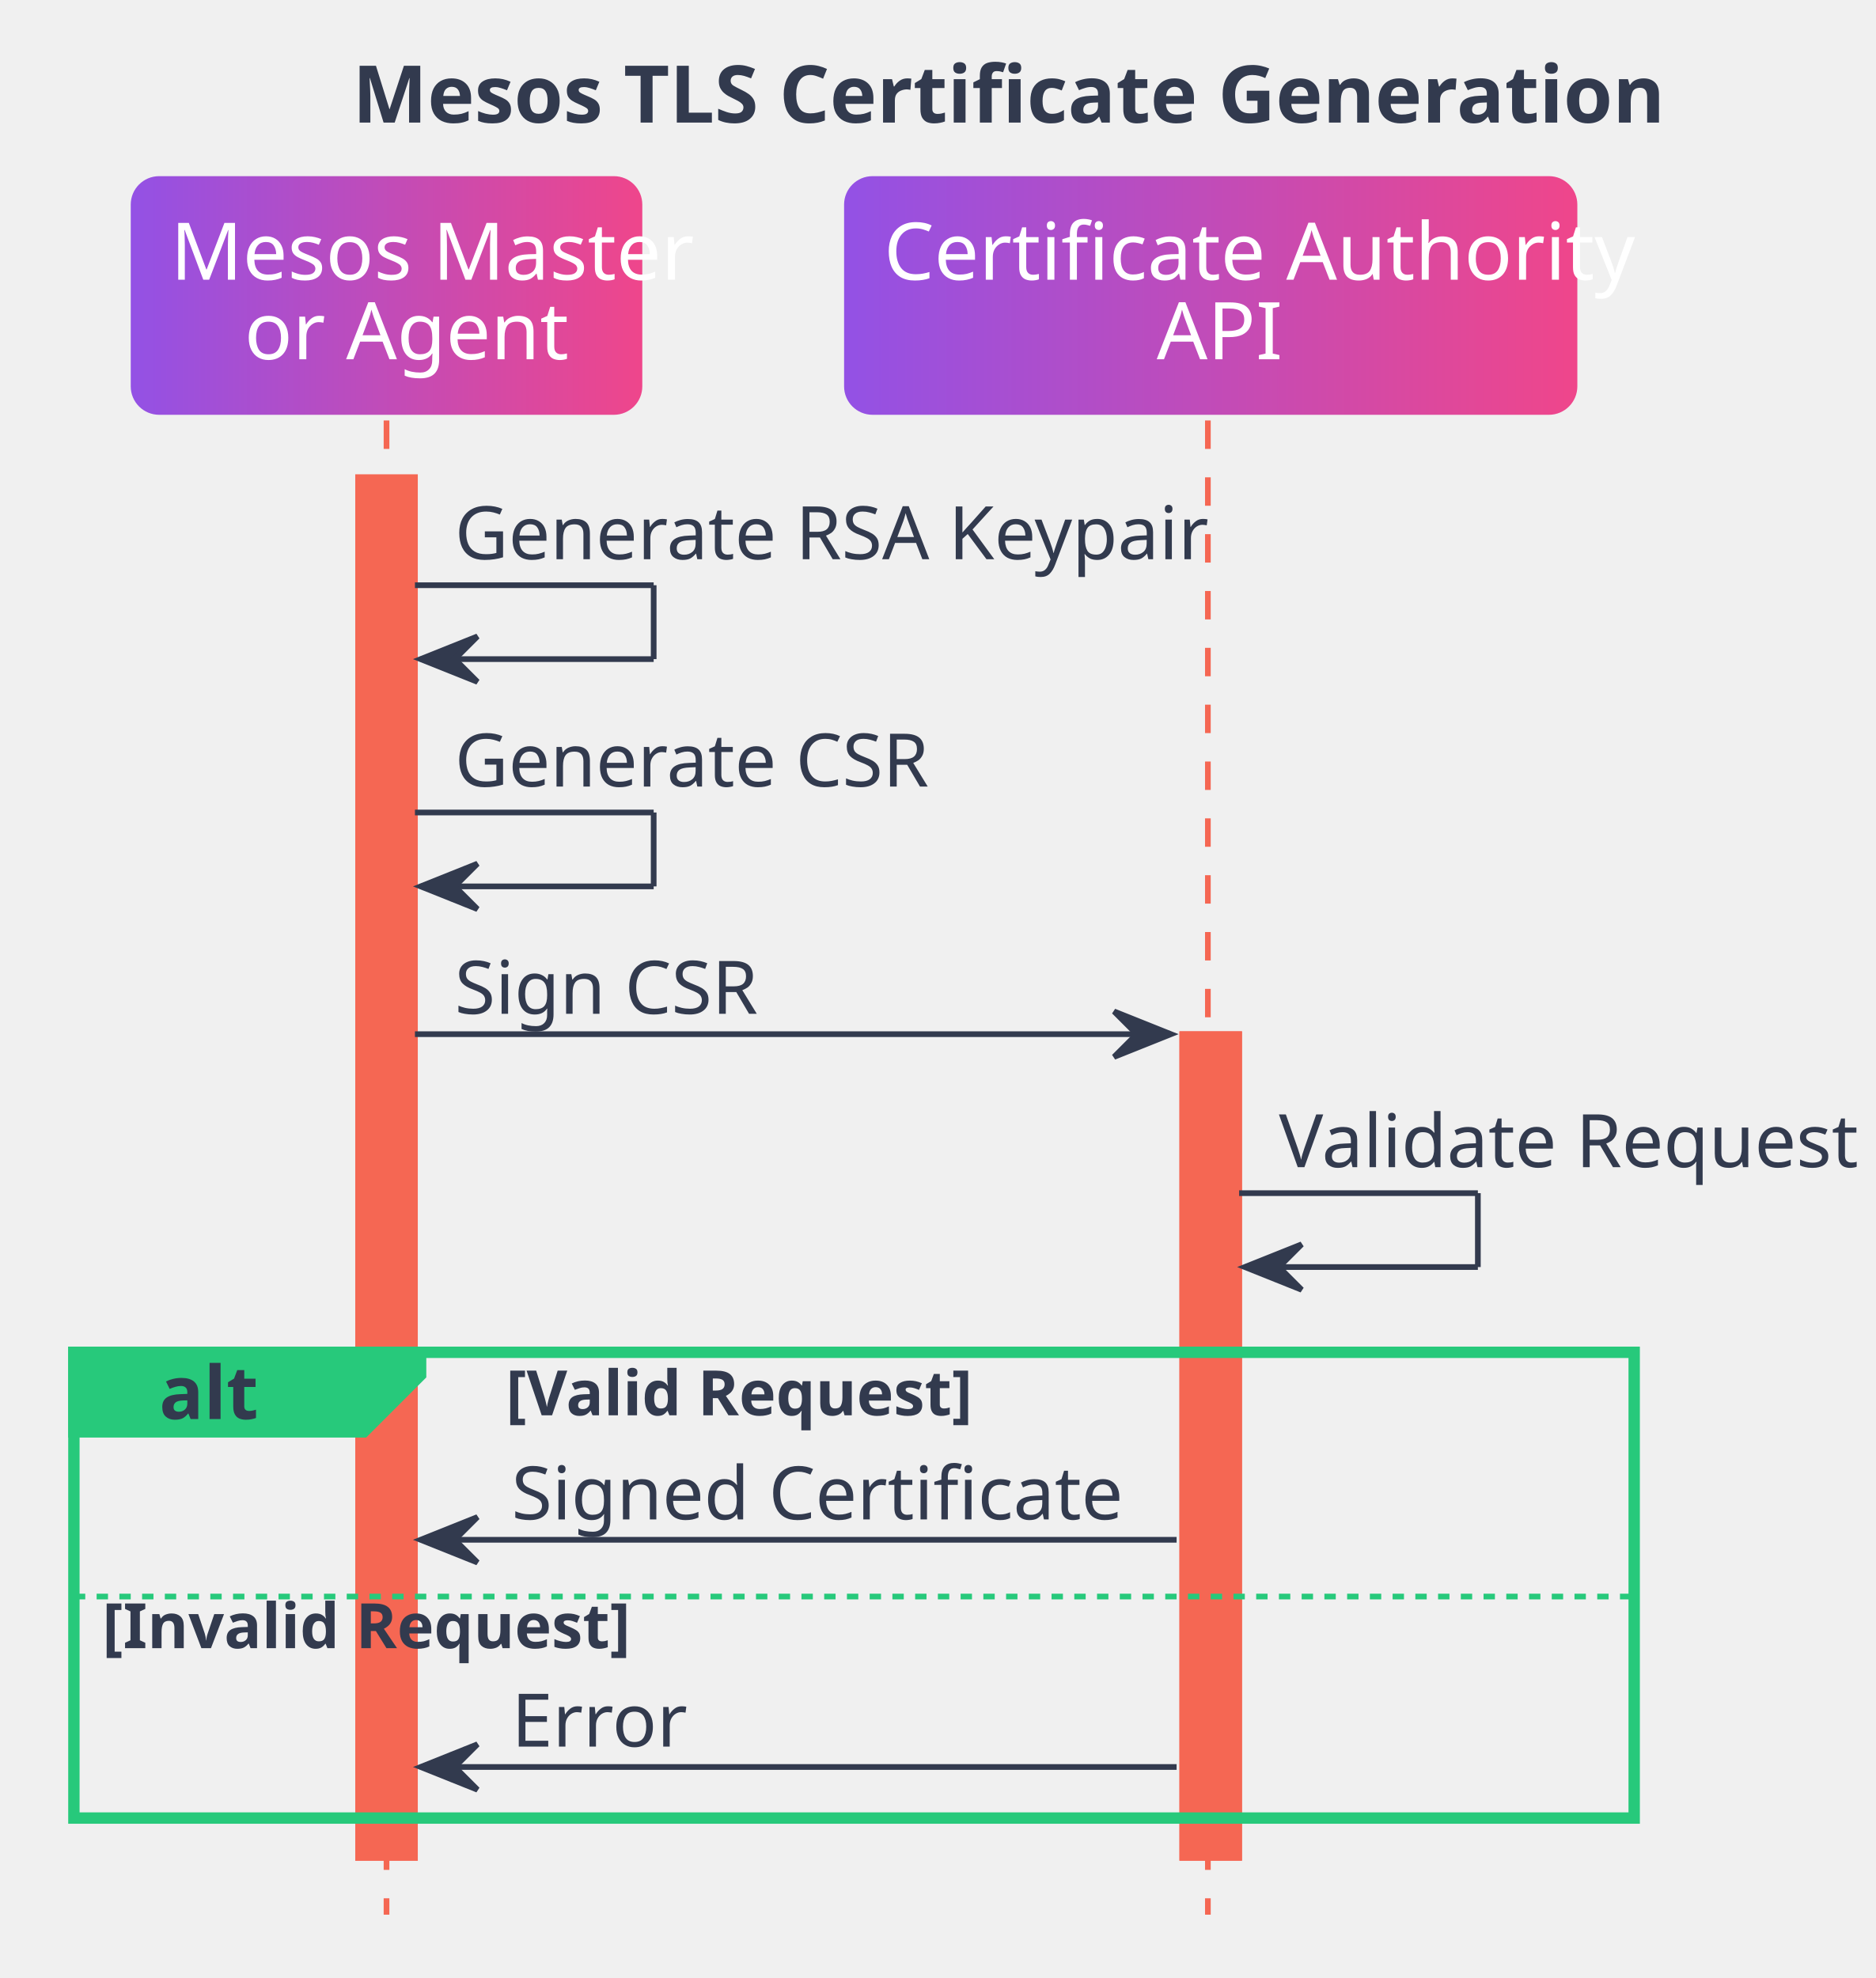
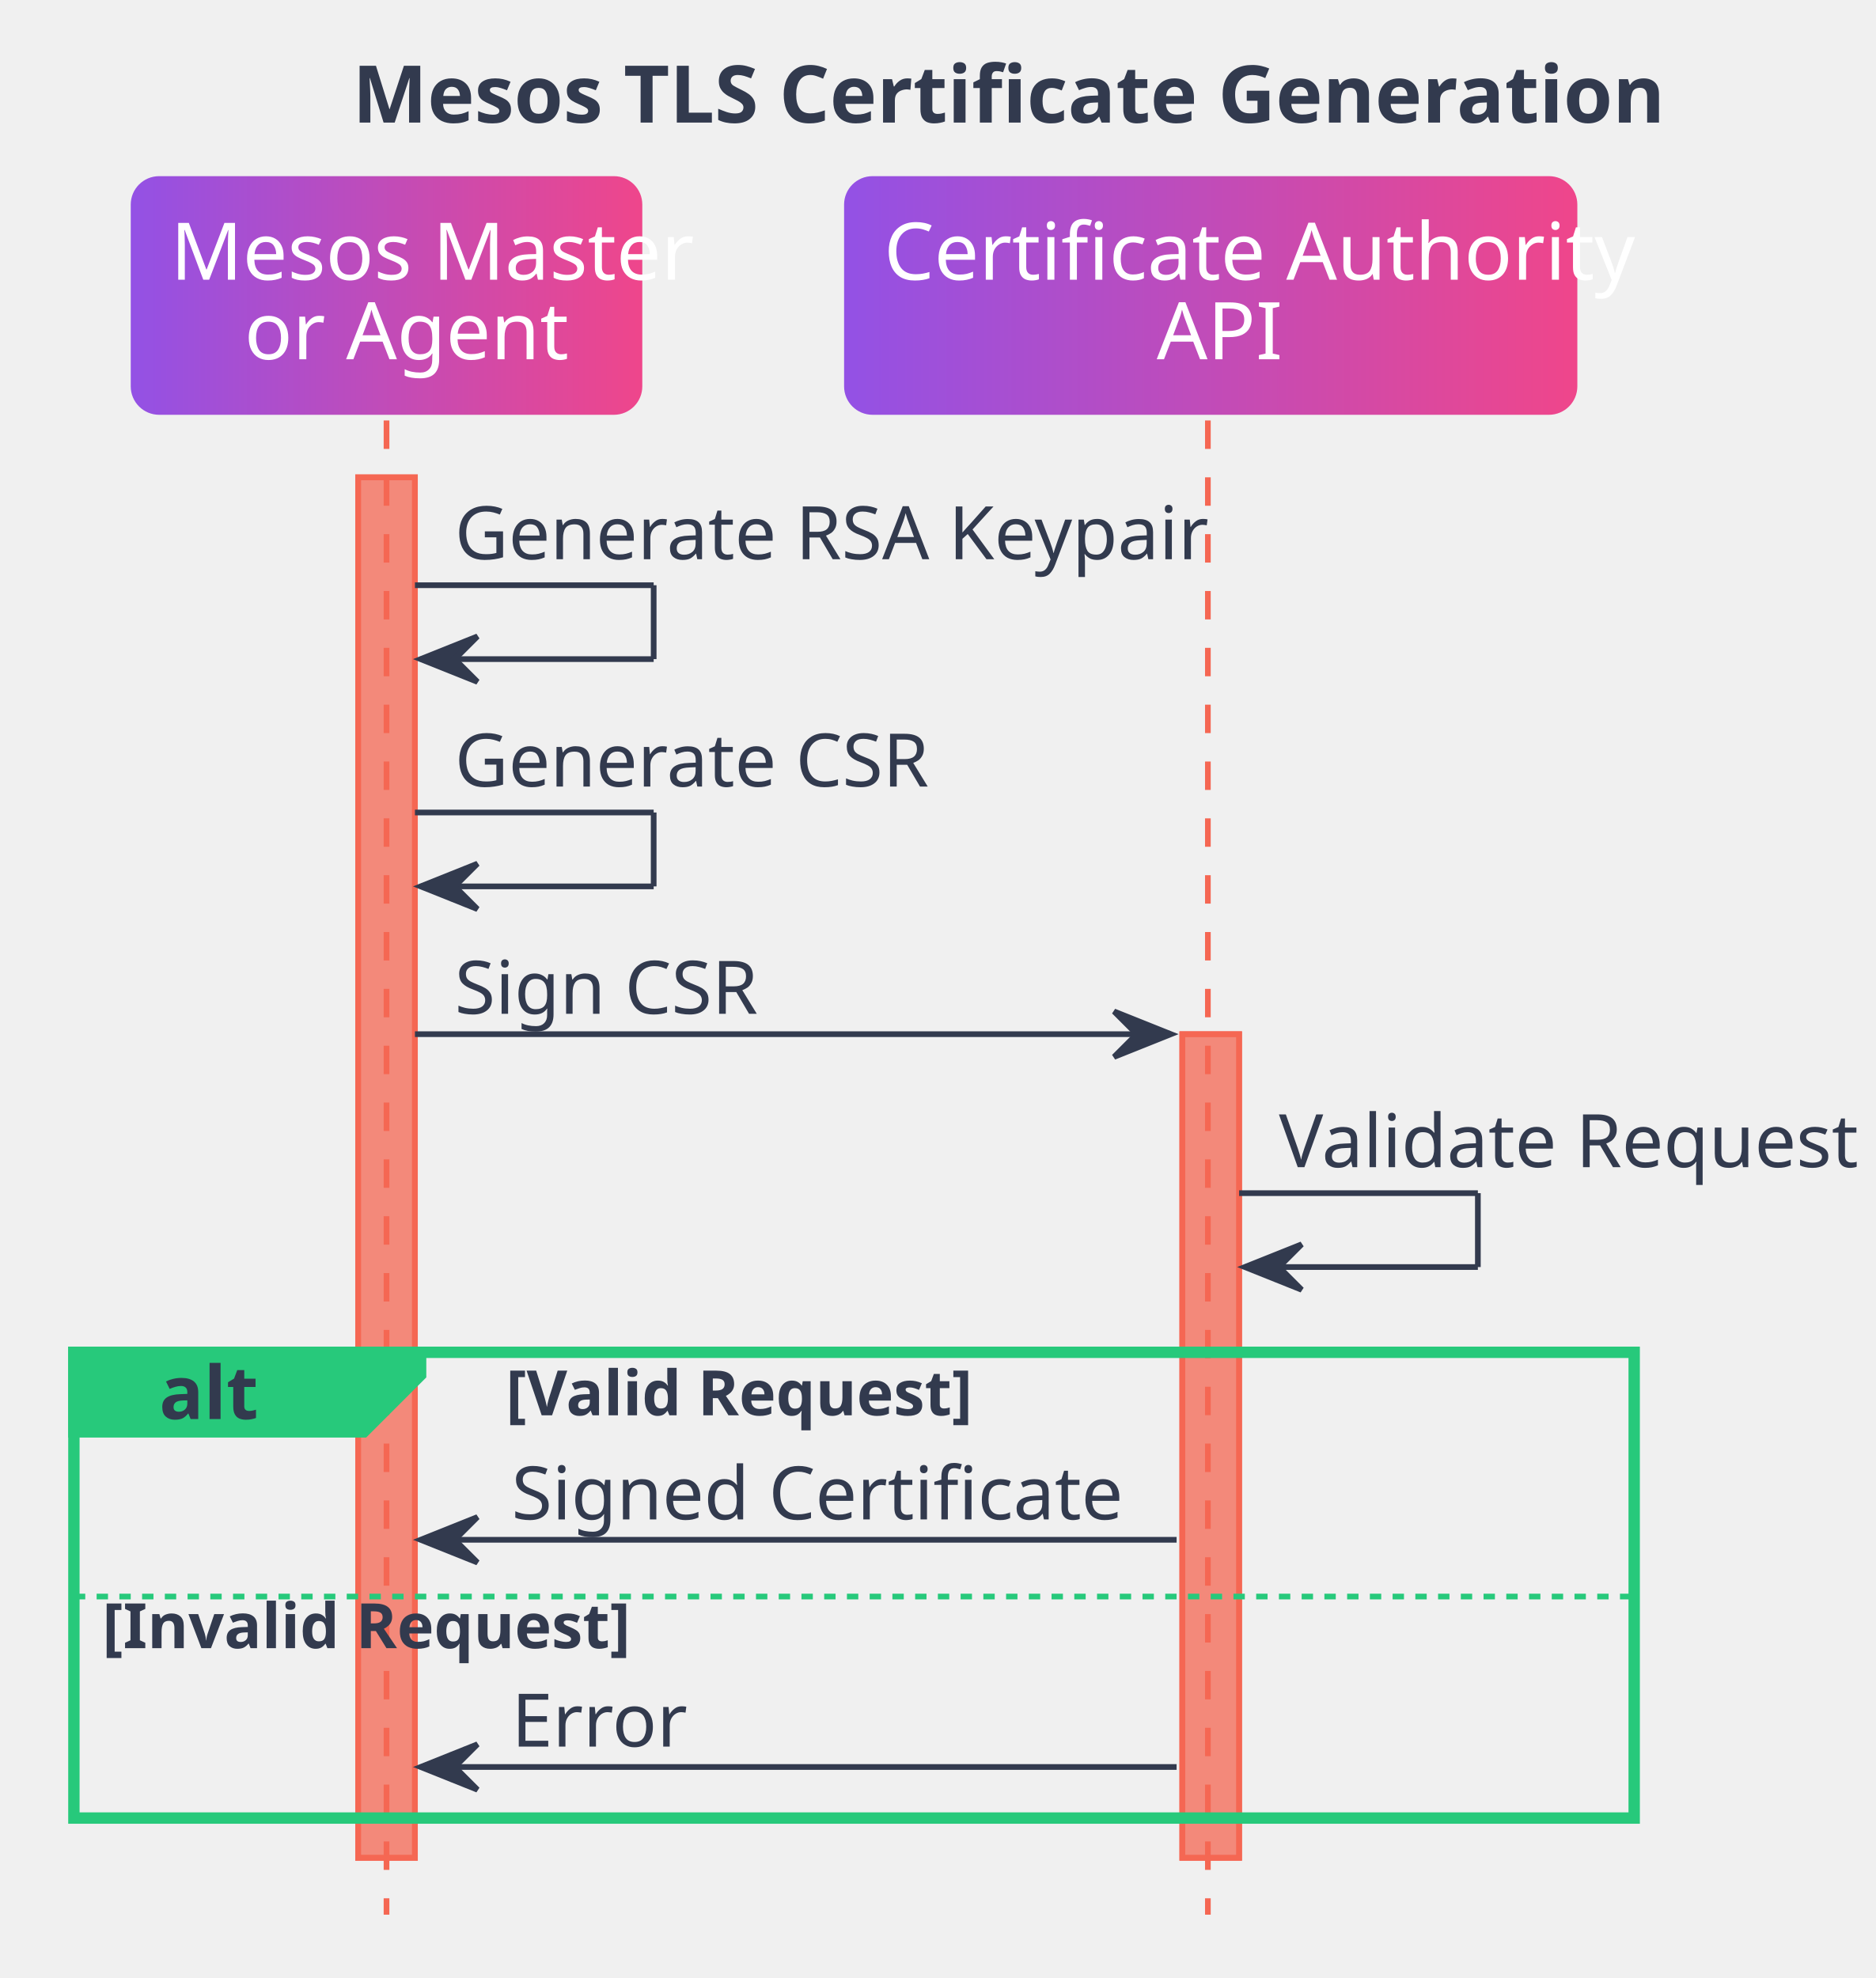
- <svg xmlns="http://www.w3.org/2000/svg" contentScriptType="application/ecmascript" contentStyleType="text/css" height="348px" preserveAspectRatio="none" style="width:330px;height:348px;" version="1.1" viewBox="0 0 330 348" width="330px" zoomAndPan="magnify">
-   <defs>
+ <svg xmlns="http://www.w3.org/2000/svg" contentScriptType="application/ecmascript" contentStyleType="text/css" height="348px" preserveAspectRatio="none" style="width:330px;height:348px" version="1.1" viewBox="0 0 330 348" width="330px" zoomAndPan="magnify" id="svg122655">
+   <defs id="defs122565">
    <linearGradient id="g1a3gna1q2meav0" x1="0%" x2="100%" y1="50%" y2="50%">
-       <stop offset="0%" stop-color="#9351E5" />
-       <stop offset="100%" stop-color="#EF468B" />
+       <stop offset="0%" stop-color="#9351E5" id="stop122560" />
+       <stop offset="100%" stop-color="#EF468B" id="stop122562" />
    </linearGradient>
  </defs>
-   <g>
-     <text fill="#323A4E" font-family="Source Sans Pro" font-size="14" font-weight="bold" lengthAdjust="spacingAndGlyphs" textLength="209" x="62" y="21.572">Mesos TLS Certificate Generation</text>
-     <rect fill="#F56753" height="242.883" style="stroke: #F56753; stroke-width: 1.0;" width="10" x="63" y="83.977" />
-     <rect fill="#F56753" height="144.912" style="stroke: #F56753; stroke-width: 1.0;" width="10" x="208" y="181.947" />
-     <line style="stroke: #F56753; stroke-width: 1.0; stroke-dasharray: 5.0,5.0;" x1="68" x2="68" y1="73.977" y2="336.86" />
-     <line style="stroke: #F56753; stroke-width: 1.0; stroke-dasharray: 5.0,5.0;" x1="212.5" x2="212.5" y1="73.977" y2="336.86" />
-     <rect fill="url(#g1a3gna1q2meav0)" height="41.985" rx="5" ry="5" style="stroke: #FFFFFF; stroke-width: 0.0;" width="90" x="23" y="30.992" />
-     <text fill="#FFFFFF" font-family="Source Sans Pro" font-size="14" lengthAdjust="spacingAndGlyphs" textLength="76" x="30" y="49.214">Mesos Master</text>
-     <text fill="#FFFFFF" font-family="Source Sans Pro" font-size="14" lengthAdjust="spacingAndGlyphs" textLength="50" x="43" y="63.206">or Agent</text>
-     <rect fill="url(#g1a3gna1q2meav0)" height="41.985" rx="5" ry="5" style="stroke: #FFFFFF; stroke-width: 0.0;" width="129" x="148.5" y="30.992" />
-     <text fill="#FFFFFF" font-family="Source Sans Pro" font-size="14" lengthAdjust="spacingAndGlyphs" textLength="115" x="155.5" y="49.214">Certificate Authority</text>
-     <text fill="#FFFFFF" font-family="Source Sans Pro" font-size="14" lengthAdjust="spacingAndGlyphs" textLength="19" x="203.5" y="63.206">API</text>
-     <rect fill="#F56753" height="242.883" style="stroke: #F56753; stroke-width: 1.0;" width="10" x="63" y="83.977" />
-     <rect fill="#F56753" height="144.912" style="stroke: #F56753; stroke-width: 1.0;" width="10" x="208" y="181.947" />
-     <line style="stroke: #323A4E; stroke-width: 1.0;" x1="73" x2="115" y1="102.962" y2="102.962" />
-     <line style="stroke: #323A4E; stroke-width: 1.0;" x1="115" x2="115" y1="102.962" y2="115.962" />
-     <line style="stroke: #323A4E; stroke-width: 1.0;" x1="74" x2="115" y1="115.962" y2="115.962" />
-     <polygon fill="#323A4E" points="84,111.962,74,115.962,84,119.962,80,115.962" style="stroke: #323A4E; stroke-width: 1.0;" />
-     <text fill="#323A4E" font-family="Source Sans Pro" font-size="13" lengthAdjust="spacingAndGlyphs" textLength="121" x="80" y="98.391">Generate RSA Keypair</text>
-     <line style="stroke: #323A4E; stroke-width: 1.0;" x1="73" x2="115" y1="142.947" y2="142.947" />
-     <line style="stroke: #323A4E; stroke-width: 1.0;" x1="115" x2="115" y1="142.947" y2="155.947" />
-     <line style="stroke: #323A4E; stroke-width: 1.0;" x1="74" x2="115" y1="155.947" y2="155.947" />
-     <polygon fill="#323A4E" points="84,151.947,74,155.947,84,159.947,80,155.947" style="stroke: #323A4E; stroke-width: 1.0;" />
-     <text fill="#323A4E" font-family="Source Sans Pro" font-size="13" lengthAdjust="spacingAndGlyphs" textLength="77" x="80" y="138.376">Generate CSR</text>
-     <polygon fill="#323A4E" points="196,177.947,206,181.947,196,185.947,200,181.947" style="stroke: #323A4E; stroke-width: 1.0;" />
-     <line style="stroke: #323A4E; stroke-width: 1.0;" x1="73" x2="202" y1="181.947" y2="181.947" />
-     <text fill="#323A4E" font-family="Source Sans Pro" font-size="13" lengthAdjust="spacingAndGlyphs" textLength="49" x="80" y="178.362">Sign CSR</text>
-     <line style="stroke: #323A4E; stroke-width: 1.0;" x1="218" x2="260" y1="209.918" y2="209.918" />
-     <line style="stroke: #323A4E; stroke-width: 1.0;" x1="260" x2="260" y1="209.918" y2="222.918" />
-     <line style="stroke: #323A4E; stroke-width: 1.0;" x1="219" x2="260" y1="222.918" y2="222.918" />
-     <polygon fill="#323A4E" points="229,218.918,219,222.918,229,226.918,225,222.918" style="stroke: #323A4E; stroke-width: 1.0;" />
-     <text fill="#323A4E" font-family="Source Sans Pro" font-size="13" lengthAdjust="spacingAndGlyphs" textLength="93" x="225" y="205.347">Validate Request</text>
-     <rect fill="none" height="81.942" style="stroke: #27C97B; stroke-width: 2.0;" width="274.5" x="13" y="237.918" />
-     <polygon fill="#27C97B" points="13,237.918,74,237.918,74,241.918,64,251.918,13,251.918,13,237.918" style="stroke: #27C97B; stroke-width: 2.0;" />
-     <text fill="#323A4E" font-family="Source Sans Pro" font-size="13" font-weight="bold" lengthAdjust="spacingAndGlyphs" textLength="16" x="28" y="249.657">alt</text>
-     <text fill="#323A4E" font-family="Source Sans Pro" font-size="11" font-weight="bold" lengthAdjust="spacingAndGlyphs" textLength="81" x="89" y="249.004">[Valid Request]</text>
-     <polygon fill="#323A4E" points="84,266.903,74,270.903,84,274.903,80,270.903" style="stroke: #323A4E; stroke-width: 1.0;" />
-     <line style="stroke: #323A4E; stroke-width: 1.0;" x1="78" x2="207" y1="270.903" y2="270.903" />
-     <text fill="#323A4E" font-family="Source Sans Pro" font-size="13" lengthAdjust="spacingAndGlyphs" textLength="96" x="90" y="267.317">Signed Certificate</text>
-     <line style="stroke: #27C97B; stroke-width: 1.0; stroke-dasharray: 2.0,2.0;" x1="13" x2="287.5" y1="280.888" y2="280.888" />
-     <text fill="#323A4E" font-family="Source Sans Pro" font-size="11" font-weight="bold" lengthAdjust="spacingAndGlyphs" textLength="91" x="18" y="289.974">[Invalid Request]</text>
-     <polygon fill="#323A4E" points="84,306.875,74,310.875,84,314.875,80,310.875" style="stroke: #323A4E; stroke-width: 1.0;" />
-     <line style="stroke: #323A4E; stroke-width: 1.0;" x1="78" x2="207" y1="310.875" y2="310.875" />
-     <text fill="#323A4E" font-family="Source Sans Pro" font-size="13" lengthAdjust="spacingAndGlyphs" textLength="26" x="90" y="307.289">Error</text>
+   <g id="g122653">
+     <text fill="#323A4E" font-family="Source Sans Pro" font-size="14" font-weight="bold" lengthAdjust="spacingAndGlyphs" textLength="209" x="62" y="21.572" id="text122567">Mesos TLS Certificate Generation</text>
+     <rect fill="#F56753" height="242.883" style="stroke:#F56753;stroke-width:1;fill:#f56753;fill-opacity:0.498" width="10" x="63" y="83.977" id="rect122569" />
+     <rect fill="#F56753" height="144.912" style="stroke:#F56753;stroke-width:1;fill:#f56753;fill-opacity:0.498" width="10" x="208" y="181.947" id="rect122571" />
+     <line style="stroke:#F56753;stroke-width:1;stroke-dasharray:5, 5" x1="68" x2="68" y1="73.977" y2="336.86" id="line122573" />
+     <line style="stroke:#F56753;stroke-width:1;stroke-dasharray:5, 5" x1="212.5" x2="212.5" y1="73.977" y2="336.86" id="line122575" />
+     <rect fill="url(#g1a3gna1q2meav0)" height="41.985" rx="5" ry="5" style="stroke:#FFFFFF;stroke-width:0" width="90" x="23" y="30.992" id="rect122577" />
+     <text fill="#FFFFFF" font-family="Source Sans Pro" font-size="14" lengthAdjust="spacingAndGlyphs" textLength="76" x="30" y="49.214" id="text122579">Mesos Master</text>
+     <text fill="#FFFFFF" font-family="Source Sans Pro" font-size="14" lengthAdjust="spacingAndGlyphs" textLength="50" x="43" y="63.206" id="text122581">or Agent</text>
+     <rect fill="url(#g1a3gna1q2meav0)" height="41.985" rx="5" ry="5" style="stroke:#FFFFFF;stroke-width:0" width="129" x="148.5" y="30.992" id="rect122583" />
+     <text fill="#FFFFFF" font-family="Source Sans Pro" font-size="14" lengthAdjust="spacingAndGlyphs" textLength="115" x="155.5" y="49.214" id="text122585">Certificate Authority</text>
+     <text fill="#FFFFFF" font-family="Source Sans Pro" font-size="14" lengthAdjust="spacingAndGlyphs" textLength="19" x="203.5" y="63.206" id="text122587">API</text>
+     <rect height="242.883" style="stroke:#F56753;stroke-width:1;fill:#f56753;fill-opacity:0.498" width="10" x="63" y="83.977" id="rect122589" fill="#F56753" />
+     <rect fill="#F56753" height="144.912" style="stroke:#F56753;stroke-width:1;fill:#f56753;fill-opacity:0.498" width="10" x="208" y="181.947" id="rect122591" />
+     <line style="stroke:#323A4E;stroke-width:1" x1="73" x2="115" y1="102.962" y2="102.962" id="line122593" />
+     <line style="stroke:#323A4E;stroke-width:1" x1="115" x2="115" y1="102.962" y2="115.962" id="line122595" />
+     <line style="stroke:#323A4E;stroke-width:1" x1="74" x2="115" y1="115.962" y2="115.962" id="line122597" />
+     <polygon fill="#323A4E" points="84,111.962,74,115.962,84,119.962,80,115.962" style="stroke:#323A4E;stroke-width:1" id="polygon122599" />
+     <text fill="#323A4E" font-family="Source Sans Pro" font-size="13" lengthAdjust="spacingAndGlyphs" textLength="121" x="80" y="98.391" id="text122601">Generate RSA Keypair</text>
+     <line style="stroke:#323A4E;stroke-width:1" x1="73" x2="115" y1="142.947" y2="142.947" id="line122603" />
+     <line style="stroke:#323A4E;stroke-width:1" x1="115" x2="115" y1="142.947" y2="155.947" id="line122605" />
+     <line style="stroke:#323A4E;stroke-width:1" x1="74" x2="115" y1="155.947" y2="155.947" id="line122607" />
+     <polygon fill="#323A4E" points="84,151.947,74,155.947,84,159.947,80,155.947" style="stroke:#323A4E;stroke-width:1" id="polygon122609" />
+     <text fill="#323A4E" font-family="Source Sans Pro" font-size="13" lengthAdjust="spacingAndGlyphs" textLength="77" x="80" y="138.376" id="text122611">Generate CSR</text>
+     <polygon fill="#323A4E" points="196,177.947,206,181.947,196,185.947,200,181.947" style="stroke:#323A4E;stroke-width:1" id="polygon122613" />
+     <line style="stroke:#323A4E;stroke-width:1" x1="73" x2="202" y1="181.947" y2="181.947" id="line122615" />
+     <text fill="#323A4E" font-family="Source Sans Pro" font-size="13" lengthAdjust="spacingAndGlyphs" textLength="49" x="80" y="178.362" id="text122617">Sign CSR</text>
+     <line style="stroke:#323A4E;stroke-width:1" x1="218" x2="260" y1="209.918" y2="209.918" id="line122619" />
+     <line style="stroke:#323A4E;stroke-width:1" x1="260" x2="260" y1="209.918" y2="222.918" id="line122621" />
+     <line style="stroke:#323A4E;stroke-width:1" x1="219" x2="260" y1="222.918" y2="222.918" id="line122623" />
+     <polygon fill="#323A4E" points="229,218.918,219,222.918,229,226.918,225,222.918" style="stroke:#323A4E;stroke-width:1" id="polygon122625" />
+     <text fill="#323A4E" font-family="Source Sans Pro" font-size="13" lengthAdjust="spacingAndGlyphs" textLength="93" x="225" y="205.347" id="text122627">Validate Request</text>
+     <rect fill="none" height="81.942" style="stroke:#27C97B;stroke-width:2" width="274.5" x="13" y="237.918" id="rect122629" />
+     <polygon fill="#27C97B" points="13,237.918,74,237.918,74,241.918,64,251.918,13,251.918,13,237.918" style="stroke:#27C97B;stroke-width:2" id="polygon122631" />
+     <text fill="#323A4E" font-family="Source Sans Pro" font-size="13" font-weight="bold" lengthAdjust="spacingAndGlyphs" textLength="16" x="28" y="249.657" id="text122633">alt</text>
+     <text fill="#323A4E" font-family="Source Sans Pro" font-size="11" font-weight="bold" lengthAdjust="spacingAndGlyphs" textLength="81" x="89" y="249.004" id="text122635">[Valid Request]</text>
+     <polygon fill="#323A4E" points="84,266.903,74,270.903,84,274.903,80,270.903" style="stroke:#323A4E;stroke-width:1" id="polygon122637" />
+     <line style="stroke:#323A4E;stroke-width:1" x1="78" x2="207" y1="270.903" y2="270.903" id="line122639" />
+     <text fill="#323A4E" font-family="Source Sans Pro" font-size="13" lengthAdjust="spacingAndGlyphs" textLength="96" x="90" y="267.317" id="text122641">Signed Certificate</text>
+     <line style="stroke:#27C97B;stroke-width:1;stroke-dasharray:2, 2" x1="13" x2="287.5" y1="280.888" y2="280.888" id="line122643" />
+     <text fill="#323A4E" font-family="Source Sans Pro" font-size="11" font-weight="bold" lengthAdjust="spacingAndGlyphs" textLength="91" x="18" y="289.974" id="text122645">[Invalid Request]</text>
+     <polygon fill="#323A4E" points="84,306.875,74,310.875,84,314.875,80,310.875" style="stroke:#323A4E;stroke-width:1" id="polygon122647" />
+     <line style="stroke:#323A4E;stroke-width:1" x1="78" x2="207" y1="310.875" y2="310.875" id="line122649" />
+     <text fill="#323A4E" font-family="Source Sans Pro" font-size="13" lengthAdjust="spacingAndGlyphs" textLength="26" x="90" y="307.289" id="text122651">Error</text>
  </g>
</svg>
